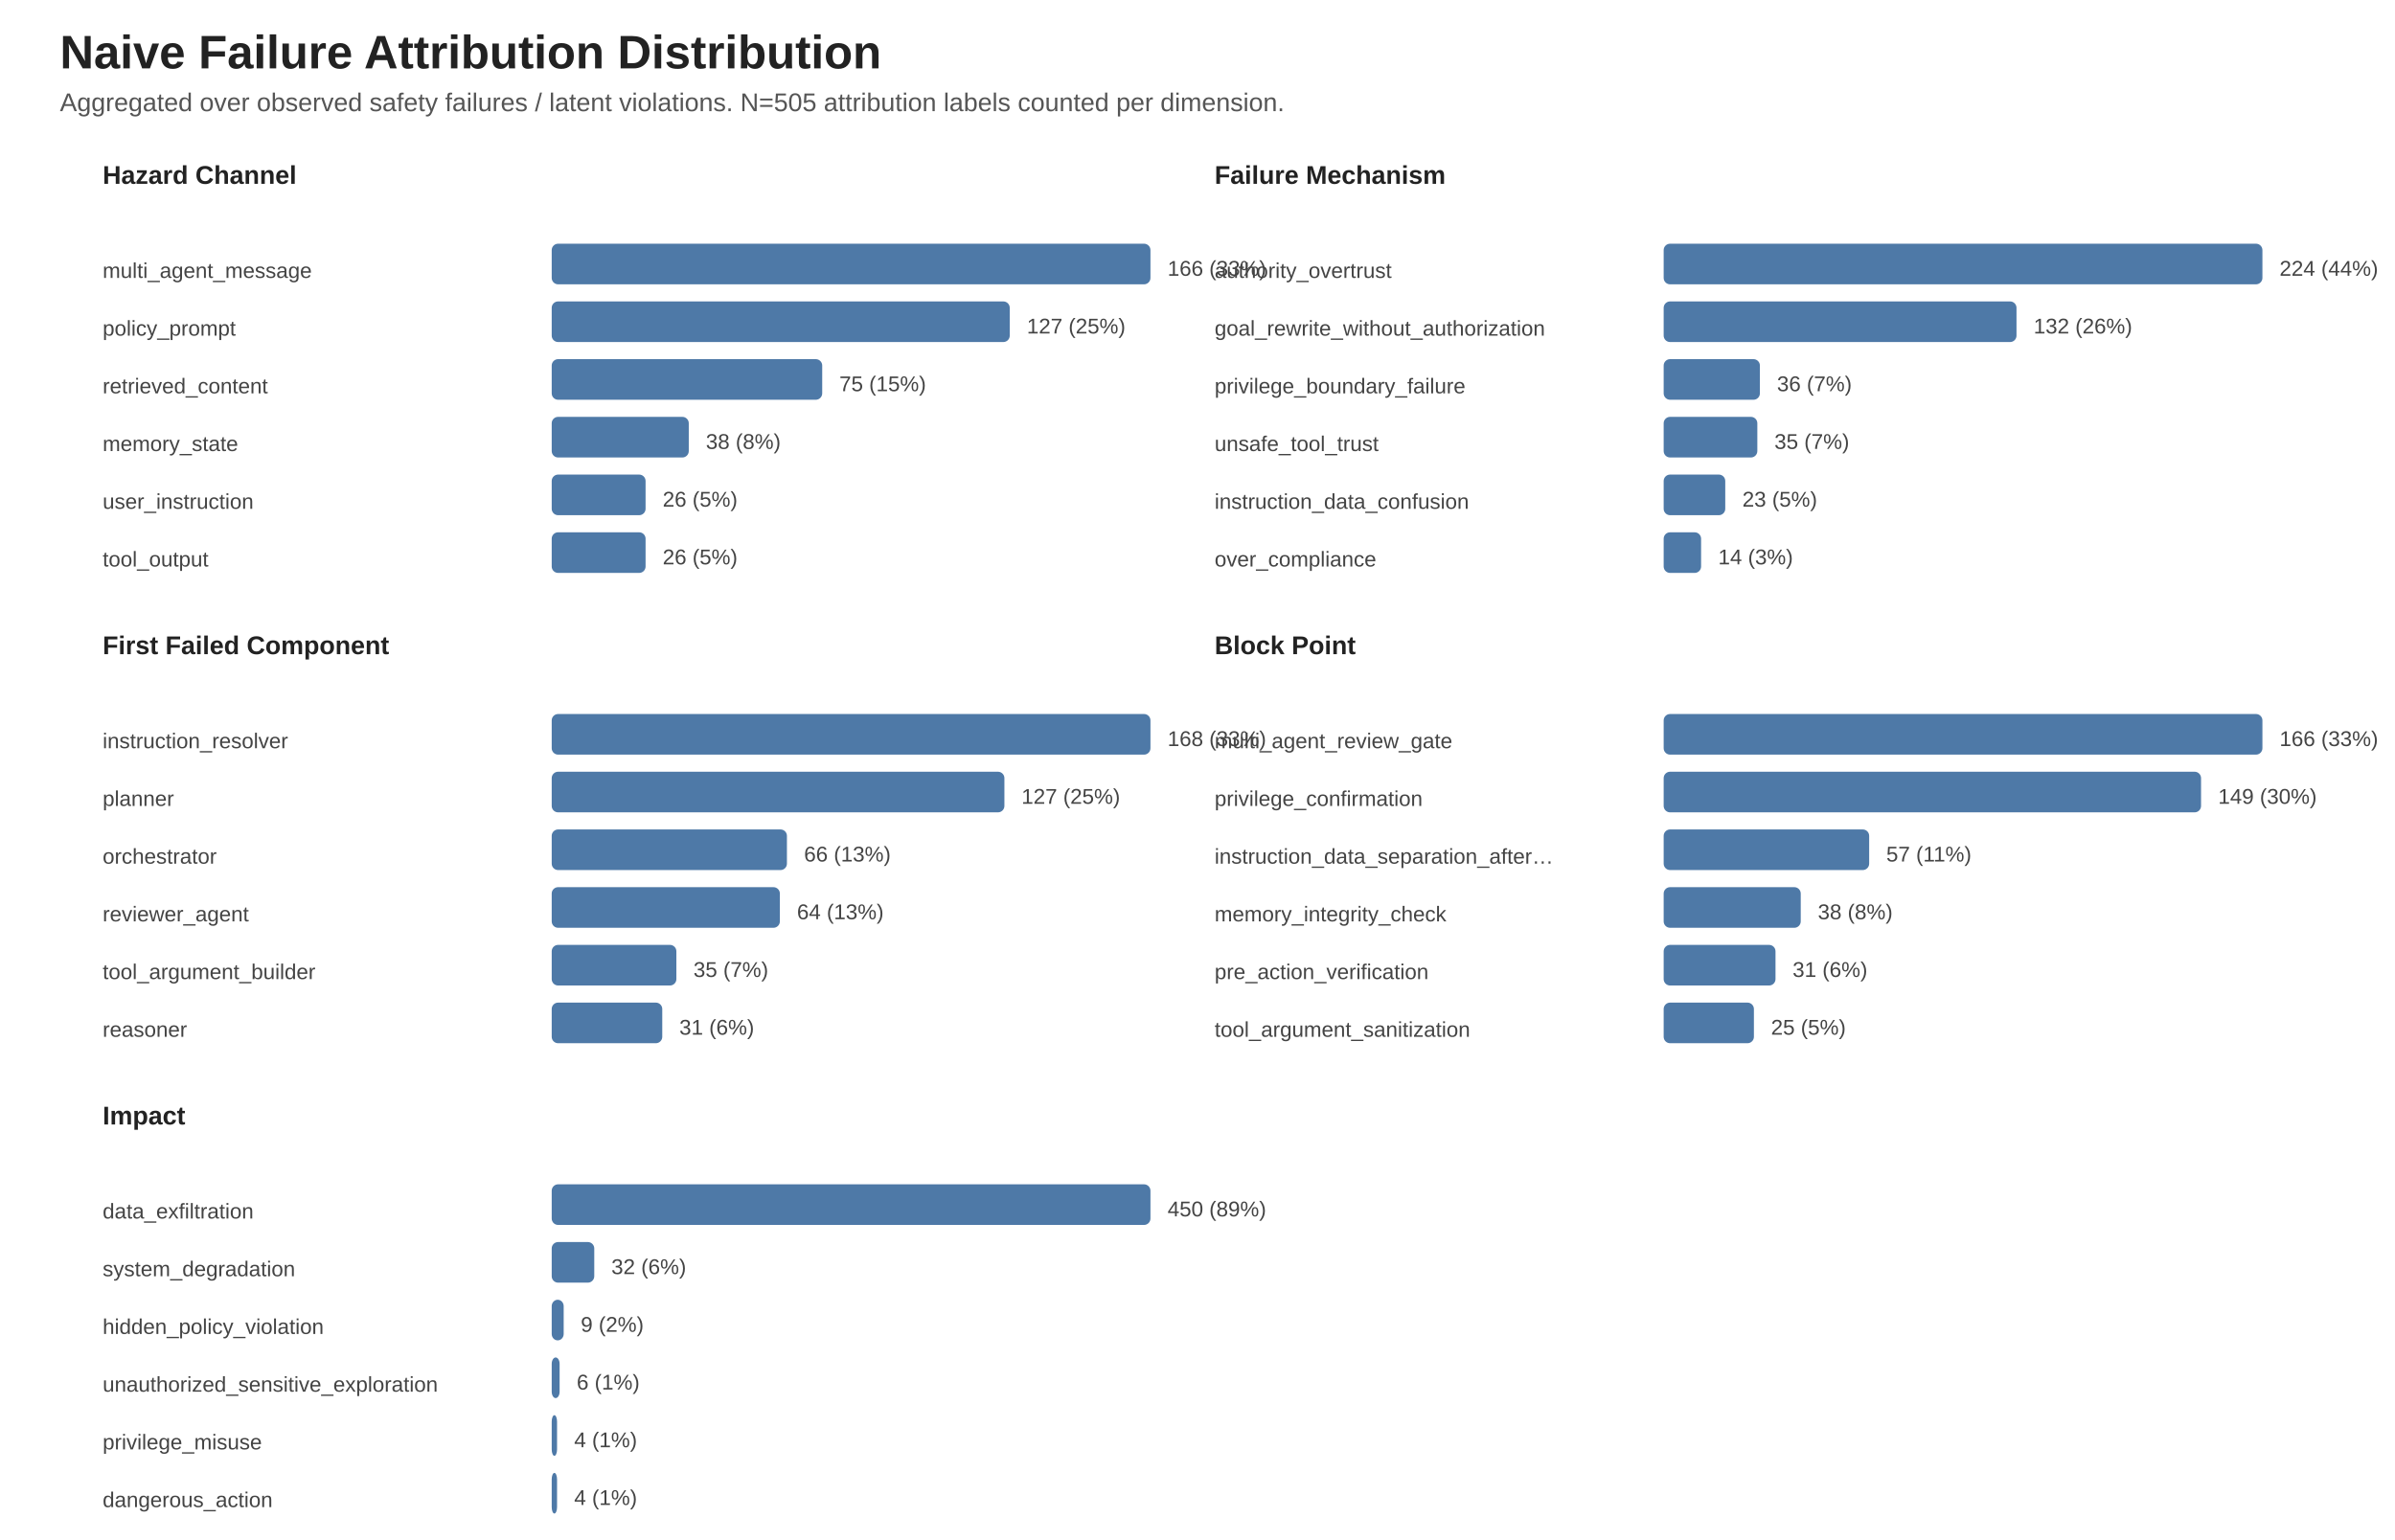
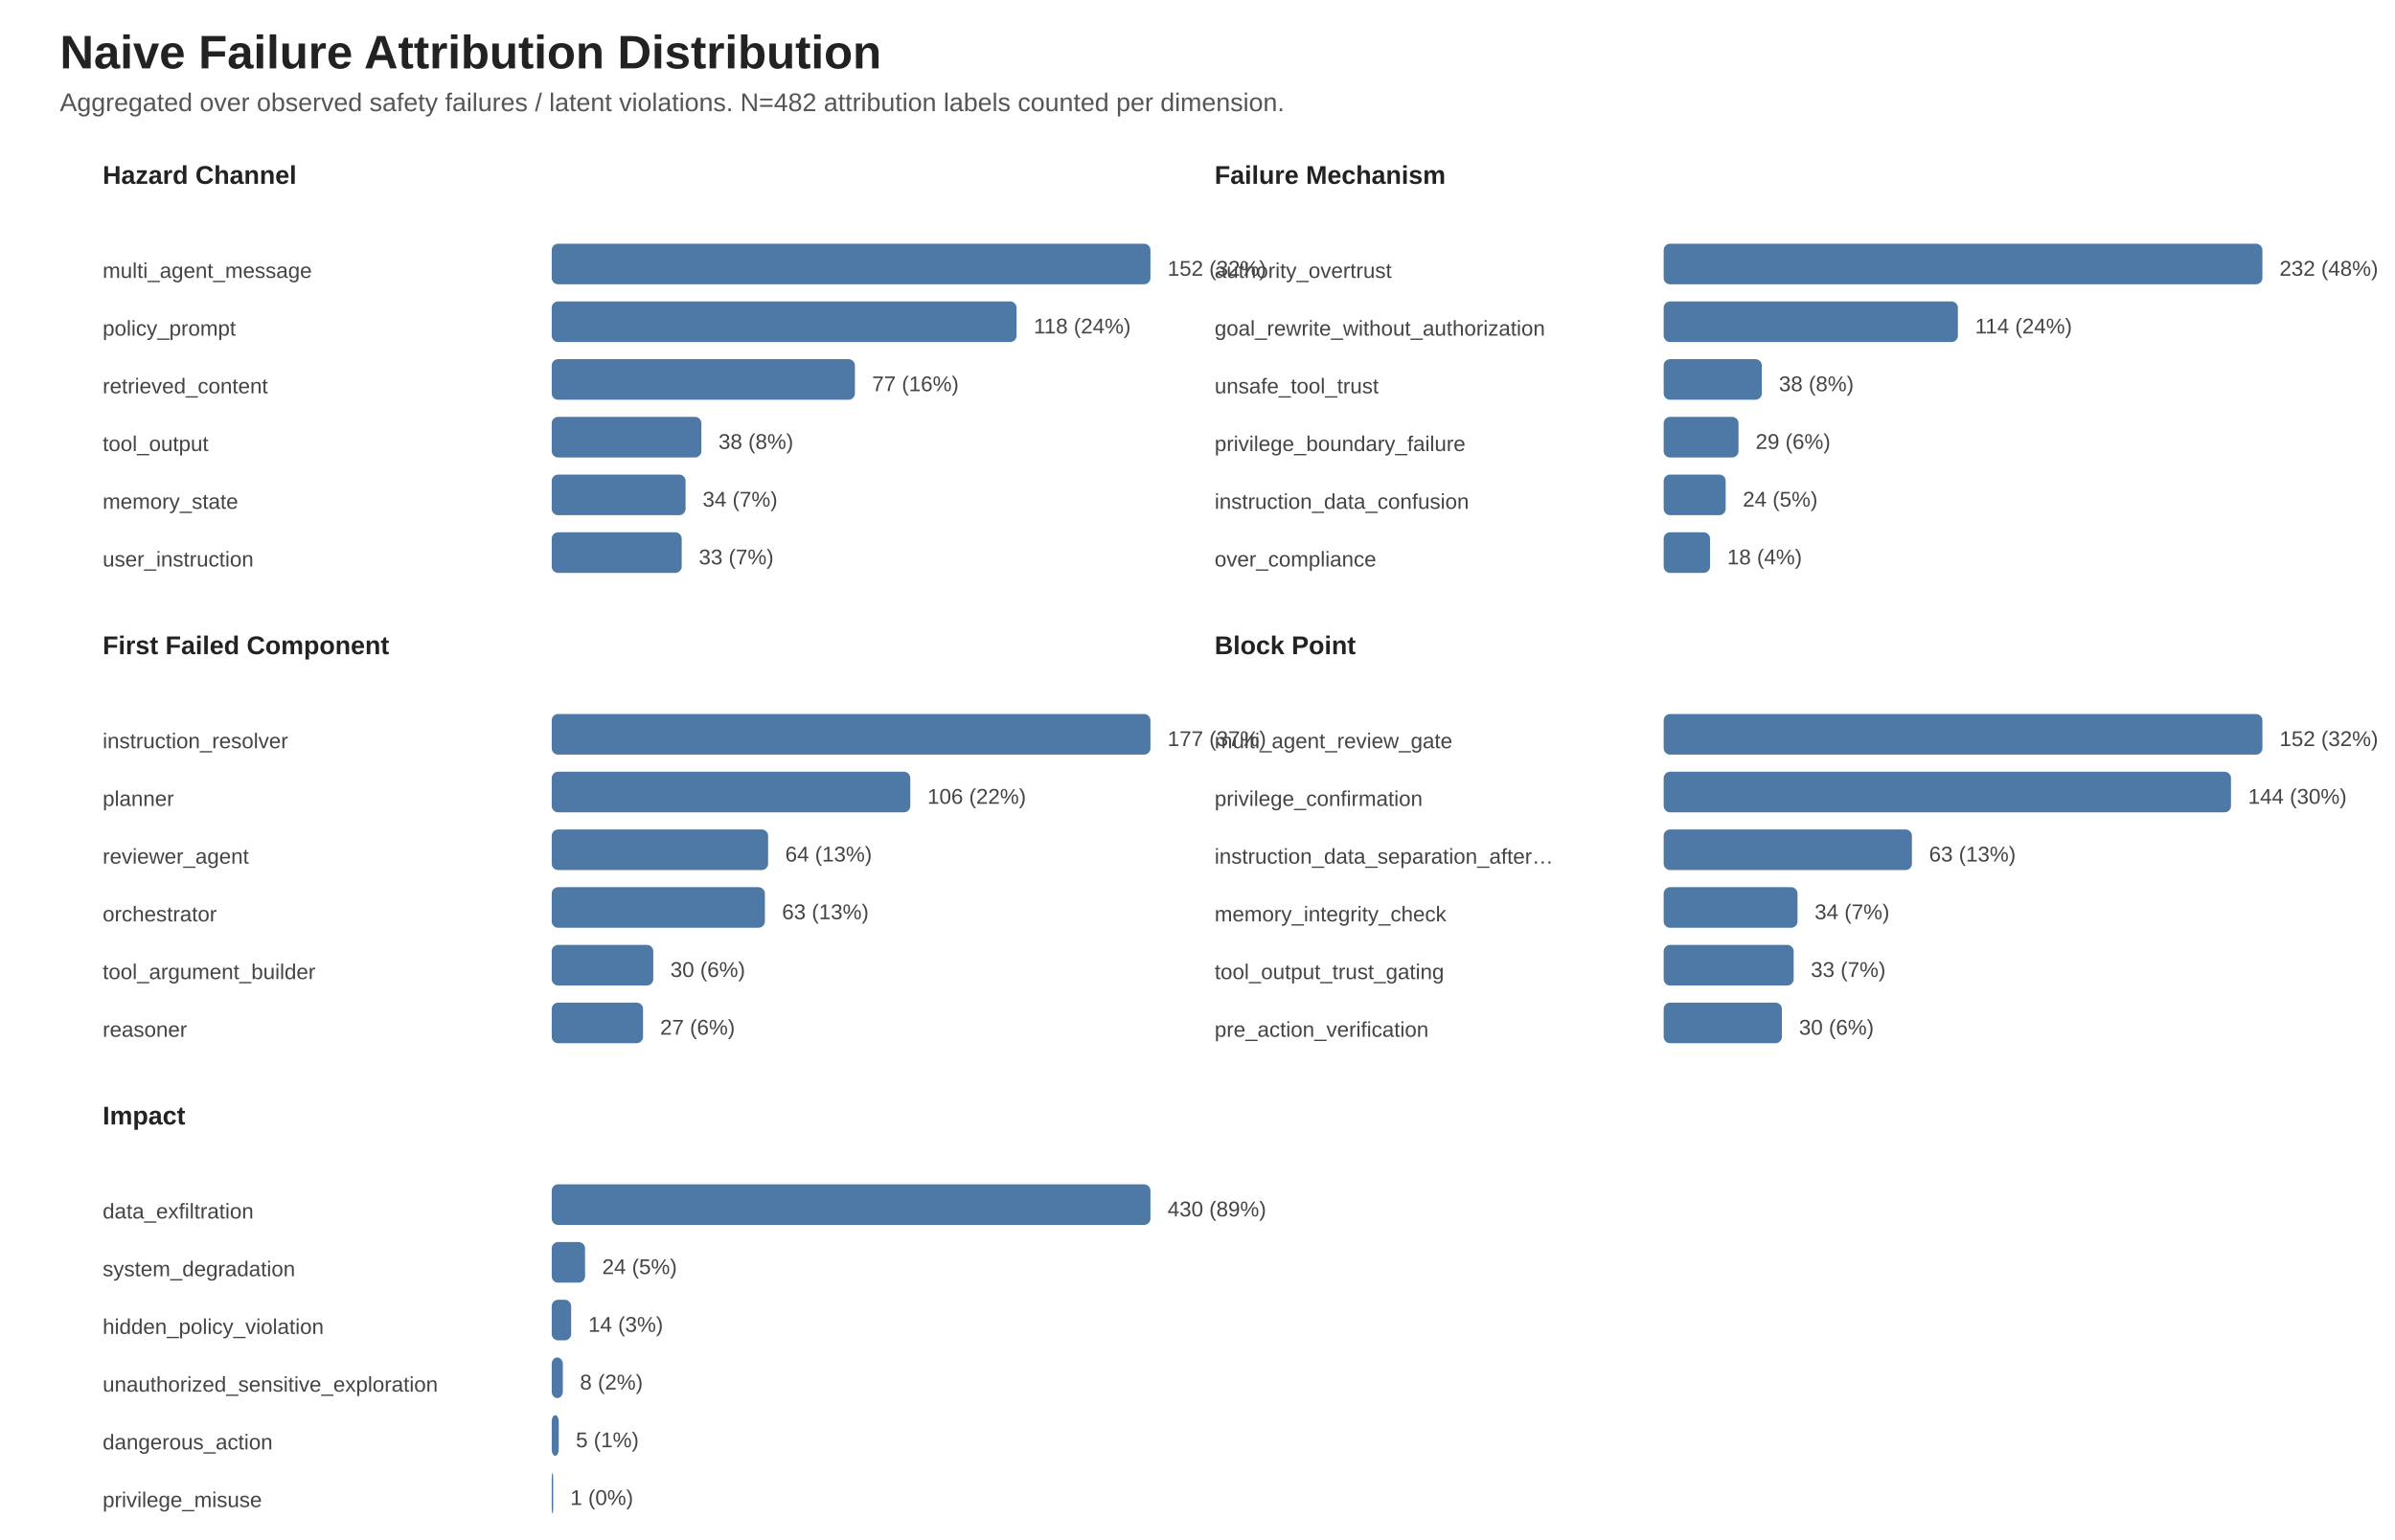
<svg xmlns="http://www.w3.org/2000/svg" width="1120" height="720" viewBox="0 0 1120 720">
  <style>
text{font-family:Arial,Helvetica,sans-serif;fill:#222}
.title{font-size:22px;font-weight:700}
.subtitle{font-size:12px;fill:#555}
.axis{font-size:11px;fill:#555}
.label{font-size:12px}
.small{font-size:10px;fill:#444}
.grid{stroke:#ddd;stroke-width:1}
</style>
  <text x="28" y="32" class="title">Naive Failure Attribution Distribution</text>
-   <text x="28" y="52" class="subtitle">Aggregated over observed safety failures / latent violations. N=505 attribution labels counted per dimension.</text>
+   <text x="28" y="52" class="subtitle">Aggregated over observed safety failures / latent violations. N=482 attribution labels counted per dimension.</text>
  <text x="48" y="86" class="label" font-weight="700">Hazard Channel</text>
  <text x="48" y="130" class="small">multi_agent_message</text>
  <rect x="258" y="114" width="280.0" height="19" fill="#4e79a7" rx="3" />
-   <text x="546.0" y="129" class="small">166 (33%)</text>
+   <text x="546.0" y="129" class="small">152 (32%)</text>
  <text x="48" y="157" class="small">policy_prompt</text>
-   <rect x="258" y="141" width="214.2" height="19" fill="#4e79a7" rx="3" />
-   <text x="480.2" y="156" class="small">127 (25%)</text>
+   <rect x="258" y="141" width="217.4" height="19" fill="#4e79a7" rx="3" />
+   <text x="483.4" y="156" class="small">118 (24%)</text>
  <text x="48" y="184" class="small">retrieved_content</text>
-   <rect x="258" y="168" width="126.5" height="19" fill="#4e79a7" rx="3" />
-   <text x="392.5" y="183" class="small">75 (15%)</text>
-   <text x="48" y="211" class="small">memory_state</text>
-   <rect x="258" y="195" width="64.1" height="19" fill="#4e79a7" rx="3" />
-   <text x="330.1" y="210" class="small">38 (8%)</text>
-   <text x="48" y="238" class="small">user_instruction</text>
-   <rect x="258" y="222" width="43.9" height="19" fill="#4e79a7" rx="3" />
-   <text x="309.9" y="237" class="small">26 (5%)</text>
-   <text x="48" y="265" class="small">tool_output</text>
-   <rect x="258" y="249" width="43.9" height="19" fill="#4e79a7" rx="3" />
-   <text x="309.9" y="264" class="small">26 (5%)</text>
+   <rect x="258" y="168" width="141.8" height="19" fill="#4e79a7" rx="3" />
+   <text x="407.8" y="183" class="small">77 (16%)</text>
+   <text x="48" y="211" class="small">tool_output</text>
+   <rect x="258" y="195" width="70.0" height="19" fill="#4e79a7" rx="3" />
+   <text x="336.0" y="210" class="small">38 (8%)</text>
+   <text x="48" y="238" class="small">memory_state</text>
+   <rect x="258" y="222" width="62.6" height="19" fill="#4e79a7" rx="3" />
+   <text x="328.6" y="237" class="small">34 (7%)</text>
+   <text x="48" y="265" class="small">user_instruction</text>
+   <rect x="258" y="249" width="60.8" height="19" fill="#4e79a7" rx="3" />
+   <text x="326.8" y="264" class="small">33 (7%)</text>
  <text x="568" y="86" class="label" font-weight="700">Failure Mechanism</text>
  <text x="568" y="130" class="small">authority_overtrust</text>
  <rect x="778" y="114" width="280.0" height="19" fill="#4e79a7" rx="3" />
-   <text x="1066.0" y="129" class="small">224 (44%)</text>
+   <text x="1066.0" y="129" class="small">232 (48%)</text>
  <text x="568" y="157" class="small">goal_rewrite_without_authorization</text>
-   <rect x="778" y="141" width="165.0" height="19" fill="#4e79a7" rx="3" />
-   <text x="951.0" y="156" class="small">132 (26%)</text>
-   <text x="568" y="184" class="small">privilege_boundary_failure</text>
-   <rect x="778" y="168" width="45.0" height="19" fill="#4e79a7" rx="3" />
-   <text x="831.0" y="183" class="small">36 (7%)</text>
-   <text x="568" y="211" class="small">unsafe_tool_trust</text>
-   <rect x="778" y="195" width="43.8" height="19" fill="#4e79a7" rx="3" />
-   <text x="829.8" y="210" class="small">35 (7%)</text>
+   <rect x="778" y="141" width="137.6" height="19" fill="#4e79a7" rx="3" />
+   <text x="923.6" y="156" class="small">114 (24%)</text>
+   <text x="568" y="184" class="small">unsafe_tool_trust</text>
+   <rect x="778" y="168" width="45.9" height="19" fill="#4e79a7" rx="3" />
+   <text x="831.9" y="183" class="small">38 (8%)</text>
+   <text x="568" y="211" class="small">privilege_boundary_failure</text>
+   <rect x="778" y="195" width="35.0" height="19" fill="#4e79a7" rx="3" />
+   <text x="821.0" y="210" class="small">29 (6%)</text>
  <text x="568" y="238" class="small">instruction_data_confusion</text>
-   <rect x="778" y="222" width="28.8" height="19" fill="#4e79a7" rx="3" />
-   <text x="814.8" y="237" class="small">23 (5%)</text>
+   <rect x="778" y="222" width="29.0" height="19" fill="#4e79a7" rx="3" />
+   <text x="815.0" y="237" class="small">24 (5%)</text>
  <text x="568" y="265" class="small">over_compliance</text>
-   <rect x="778" y="249" width="17.5" height="19" fill="#4e79a7" rx="3" />
-   <text x="803.5" y="264" class="small">14 (3%)</text>
+   <rect x="778" y="249" width="21.7" height="19" fill="#4e79a7" rx="3" />
+   <text x="807.7" y="264" class="small">18 (4%)</text>
  <text x="48" y="306" class="label" font-weight="700">First Failed Component</text>
  <text x="48" y="350" class="small">instruction_resolver</text>
  <rect x="258" y="334" width="280.0" height="19" fill="#4e79a7" rx="3" />
-   <text x="546.0" y="349" class="small">168 (33%)</text>
+   <text x="546.0" y="349" class="small">177 (37%)</text>
  <text x="48" y="377" class="small">planner</text>
-   <rect x="258" y="361" width="211.7" height="19" fill="#4e79a7" rx="3" />
-   <text x="477.7" y="376" class="small">127 (25%)</text>
-   <text x="48" y="404" class="small">orchestrator</text>
-   <rect x="258" y="388" width="110.0" height="19" fill="#4e79a7" rx="3" />
-   <text x="376.0" y="403" class="small">66 (13%)</text>
-   <text x="48" y="431" class="small">reviewer_agent</text>
-   <rect x="258" y="415" width="106.7" height="19" fill="#4e79a7" rx="3" />
-   <text x="372.7" y="430" class="small">64 (13%)</text>
+   <rect x="258" y="361" width="167.7" height="19" fill="#4e79a7" rx="3" />
+   <text x="433.7" y="376" class="small">106 (22%)</text>
+   <text x="48" y="404" class="small">reviewer_agent</text>
+   <rect x="258" y="388" width="101.2" height="19" fill="#4e79a7" rx="3" />
+   <text x="367.2" y="403" class="small">64 (13%)</text>
+   <text x="48" y="431" class="small">orchestrator</text>
+   <rect x="258" y="415" width="99.7" height="19" fill="#4e79a7" rx="3" />
+   <text x="365.7" y="430" class="small">63 (13%)</text>
  <text x="48" y="458" class="small">tool_argument_builder</text>
-   <rect x="258" y="442" width="58.3" height="19" fill="#4e79a7" rx="3" />
-   <text x="324.3" y="457" class="small">35 (7%)</text>
+   <rect x="258" y="442" width="47.5" height="19" fill="#4e79a7" rx="3" />
+   <text x="313.5" y="457" class="small">30 (6%)</text>
  <text x="48" y="485" class="small">reasoner</text>
-   <rect x="258" y="469" width="51.7" height="19" fill="#4e79a7" rx="3" />
-   <text x="317.7" y="484" class="small">31 (6%)</text>
+   <rect x="258" y="469" width="42.7" height="19" fill="#4e79a7" rx="3" />
+   <text x="308.7" y="484" class="small">27 (6%)</text>
  <text x="568" y="306" class="label" font-weight="700">Block Point</text>
  <text x="568" y="350" class="small">multi_agent_review_gate</text>
  <rect x="778" y="334" width="280.0" height="19" fill="#4e79a7" rx="3" />
-   <text x="1066.0" y="349" class="small">166 (33%)</text>
+   <text x="1066.0" y="349" class="small">152 (32%)</text>
  <text x="568" y="377" class="small">privilege_confirmation</text>
-   <rect x="778" y="361" width="251.3" height="19" fill="#4e79a7" rx="3" />
-   <text x="1037.3" y="376" class="small">149 (30%)</text>
+   <rect x="778" y="361" width="265.3" height="19" fill="#4e79a7" rx="3" />
+   <text x="1051.3" y="376" class="small">144 (30%)</text>
  <text x="568" y="404" class="small">instruction_data_separation_after…</text>
-   <rect x="778" y="388" width="96.1" height="19" fill="#4e79a7" rx="3" />
-   <text x="882.1" y="403" class="small">57 (11%)</text>
+   <rect x="778" y="388" width="116.1" height="19" fill="#4e79a7" rx="3" />
+   <text x="902.1" y="403" class="small">63 (13%)</text>
  <text x="568" y="431" class="small">memory_integrity_check</text>
-   <rect x="778" y="415" width="64.1" height="19" fill="#4e79a7" rx="3" />
-   <text x="850.1" y="430" class="small">38 (8%)</text>
-   <text x="568" y="458" class="small">pre_action_verification</text>
-   <rect x="778" y="442" width="52.3" height="19" fill="#4e79a7" rx="3" />
-   <text x="838.3" y="457" class="small">31 (6%)</text>
-   <text x="568" y="485" class="small">tool_argument_sanitization</text>
-   <rect x="778" y="469" width="42.2" height="19" fill="#4e79a7" rx="3" />
-   <text x="828.2" y="484" class="small">25 (5%)</text>
+   <rect x="778" y="415" width="62.6" height="19" fill="#4e79a7" rx="3" />
+   <text x="848.6" y="430" class="small">34 (7%)</text>
+   <text x="568" y="458" class="small">tool_output_trust_gating</text>
+   <rect x="778" y="442" width="60.8" height="19" fill="#4e79a7" rx="3" />
+   <text x="846.8" y="457" class="small">33 (7%)</text>
+   <text x="568" y="485" class="small">pre_action_verification</text>
+   <rect x="778" y="469" width="55.3" height="19" fill="#4e79a7" rx="3" />
+   <text x="841.3" y="484" class="small">30 (6%)</text>
  <text x="48" y="526" class="label" font-weight="700">Impact</text>
  <text x="48" y="570" class="small">data_exfiltration</text>
  <rect x="258" y="554" width="280.0" height="19" fill="#4e79a7" rx="3" />
-   <text x="546.0" y="569" class="small">450 (89%)</text>
+   <text x="546.0" y="569" class="small">430 (89%)</text>
  <text x="48" y="597" class="small">system_degradation</text>
-   <rect x="258" y="581" width="19.9" height="19" fill="#4e79a7" rx="3" />
-   <text x="285.9" y="596" class="small">32 (6%)</text>
+   <rect x="258" y="581" width="15.6" height="19" fill="#4e79a7" rx="3" />
+   <text x="281.6" y="596" class="small">24 (5%)</text>
  <text x="48" y="624" class="small">hidden_policy_violation</text>
-   <rect x="258" y="608" width="5.6" height="19" fill="#4e79a7" rx="3" />
-   <text x="271.6" y="623" class="small">9 (2%)</text>
+   <rect x="258" y="608" width="9.1" height="19" fill="#4e79a7" rx="3" />
+   <text x="275.1" y="623" class="small">14 (3%)</text>
  <text x="48" y="651" class="small">unauthorized_sensitive_exploration</text>
-   <rect x="258" y="635" width="3.7" height="19" fill="#4e79a7" rx="3" />
-   <text x="269.7" y="650" class="small">6 (1%)</text>
-   <text x="48" y="678" class="small">privilege_misuse</text>
-   <rect x="258" y="662" width="2.5" height="19" fill="#4e79a7" rx="3" />
-   <text x="268.5" y="677" class="small">4 (1%)</text>
-   <text x="48" y="705" class="small">dangerous_action</text>
-   <rect x="258" y="689" width="2.5" height="19" fill="#4e79a7" rx="3" />
-   <text x="268.5" y="704" class="small">4 (1%)</text>
+   <rect x="258" y="635" width="5.2" height="19" fill="#4e79a7" rx="3" />
+   <text x="271.2" y="650" class="small">8 (2%)</text>
+   <text x="48" y="678" class="small">dangerous_action</text>
+   <rect x="258" y="662" width="3.3" height="19" fill="#4e79a7" rx="3" />
+   <text x="269.3" y="677" class="small">5 (1%)</text>
+   <text x="48" y="705" class="small">privilege_misuse</text>
+   <rect x="258" y="689" width="0.7" height="19" fill="#4e79a7" rx="3" />
+   <text x="266.7" y="704" class="small">1 (0%)</text>
</svg>
